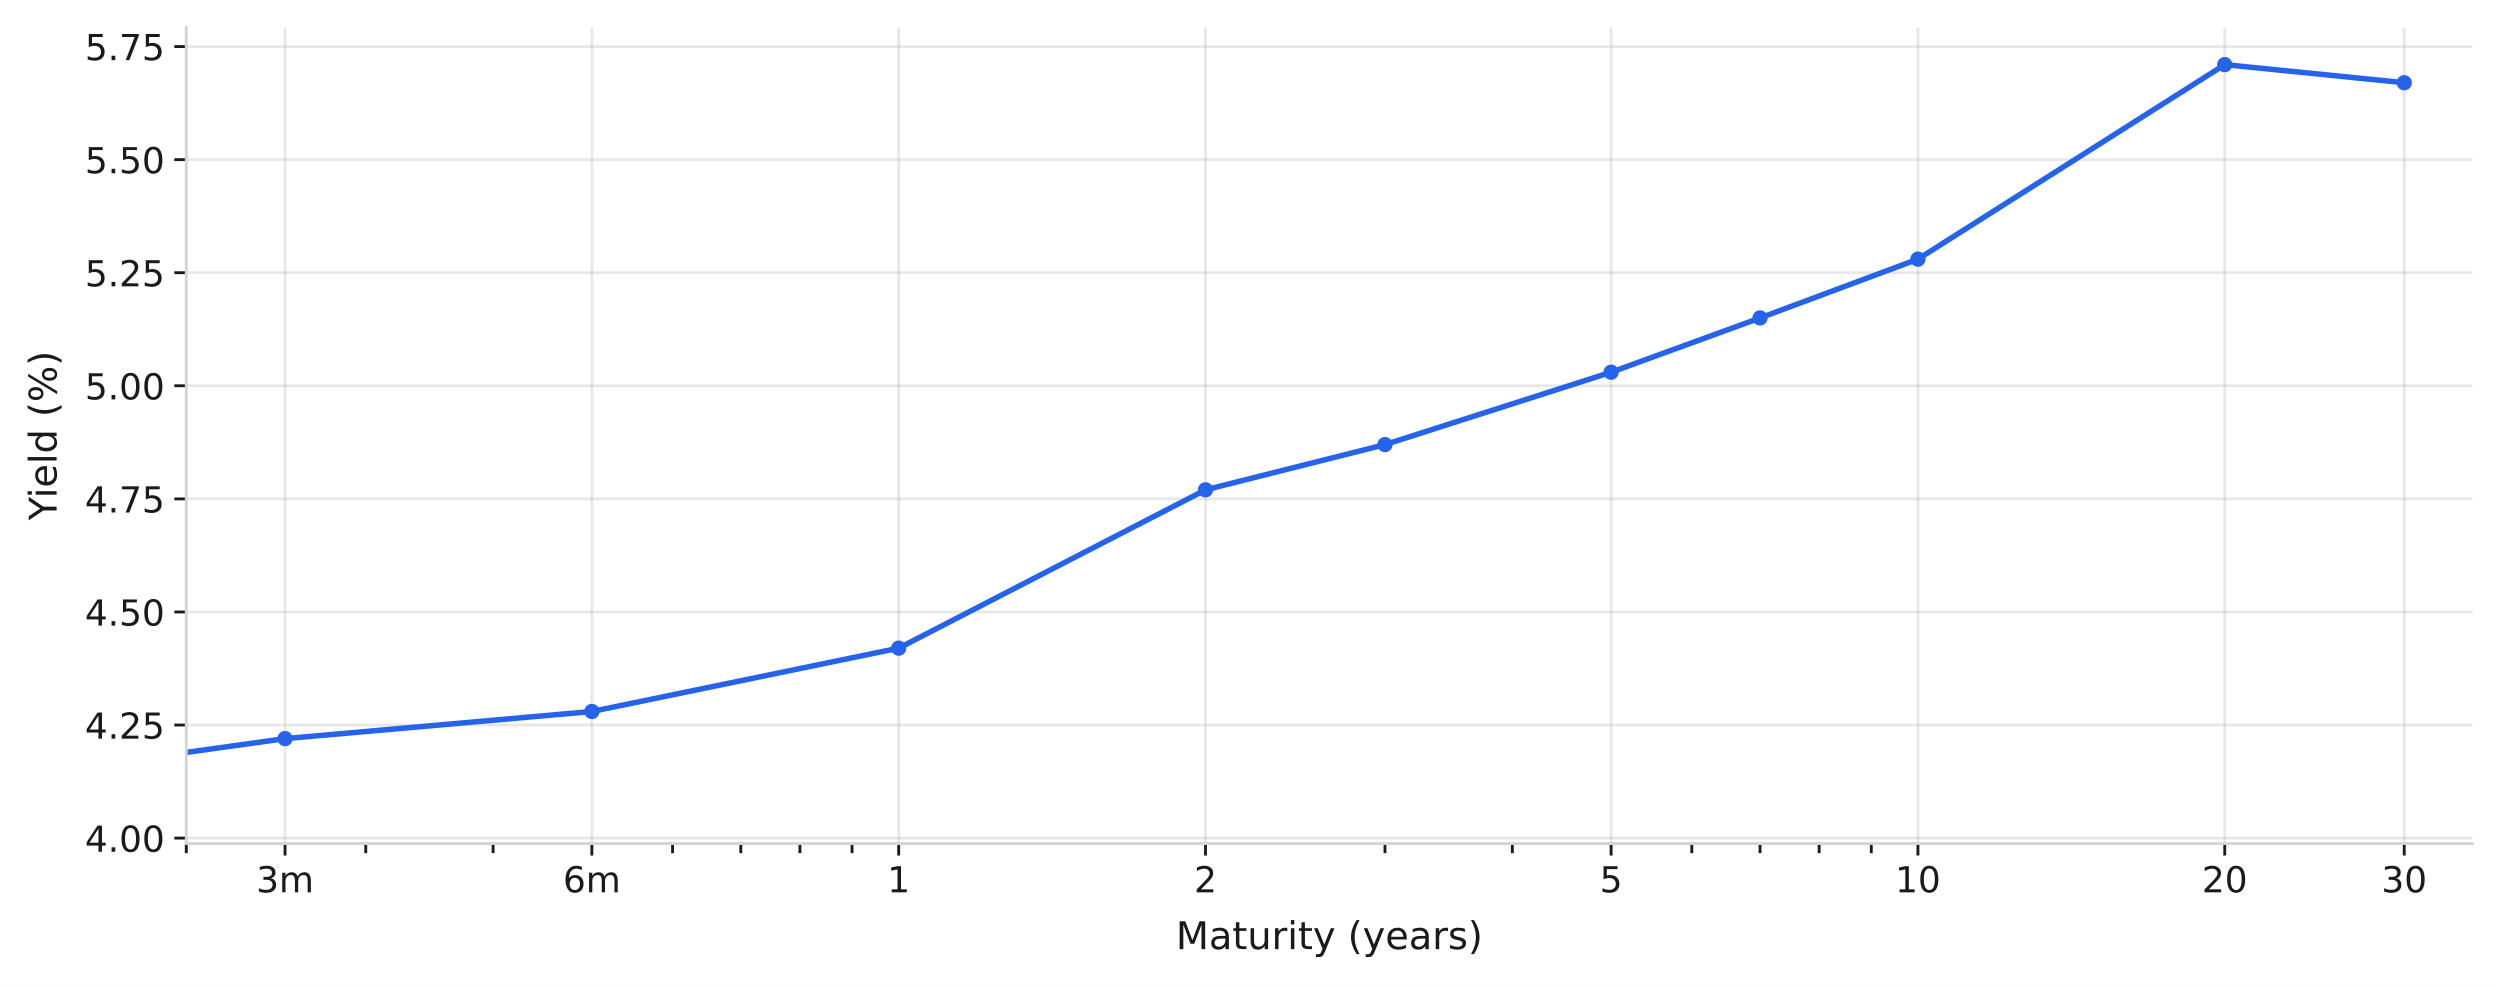
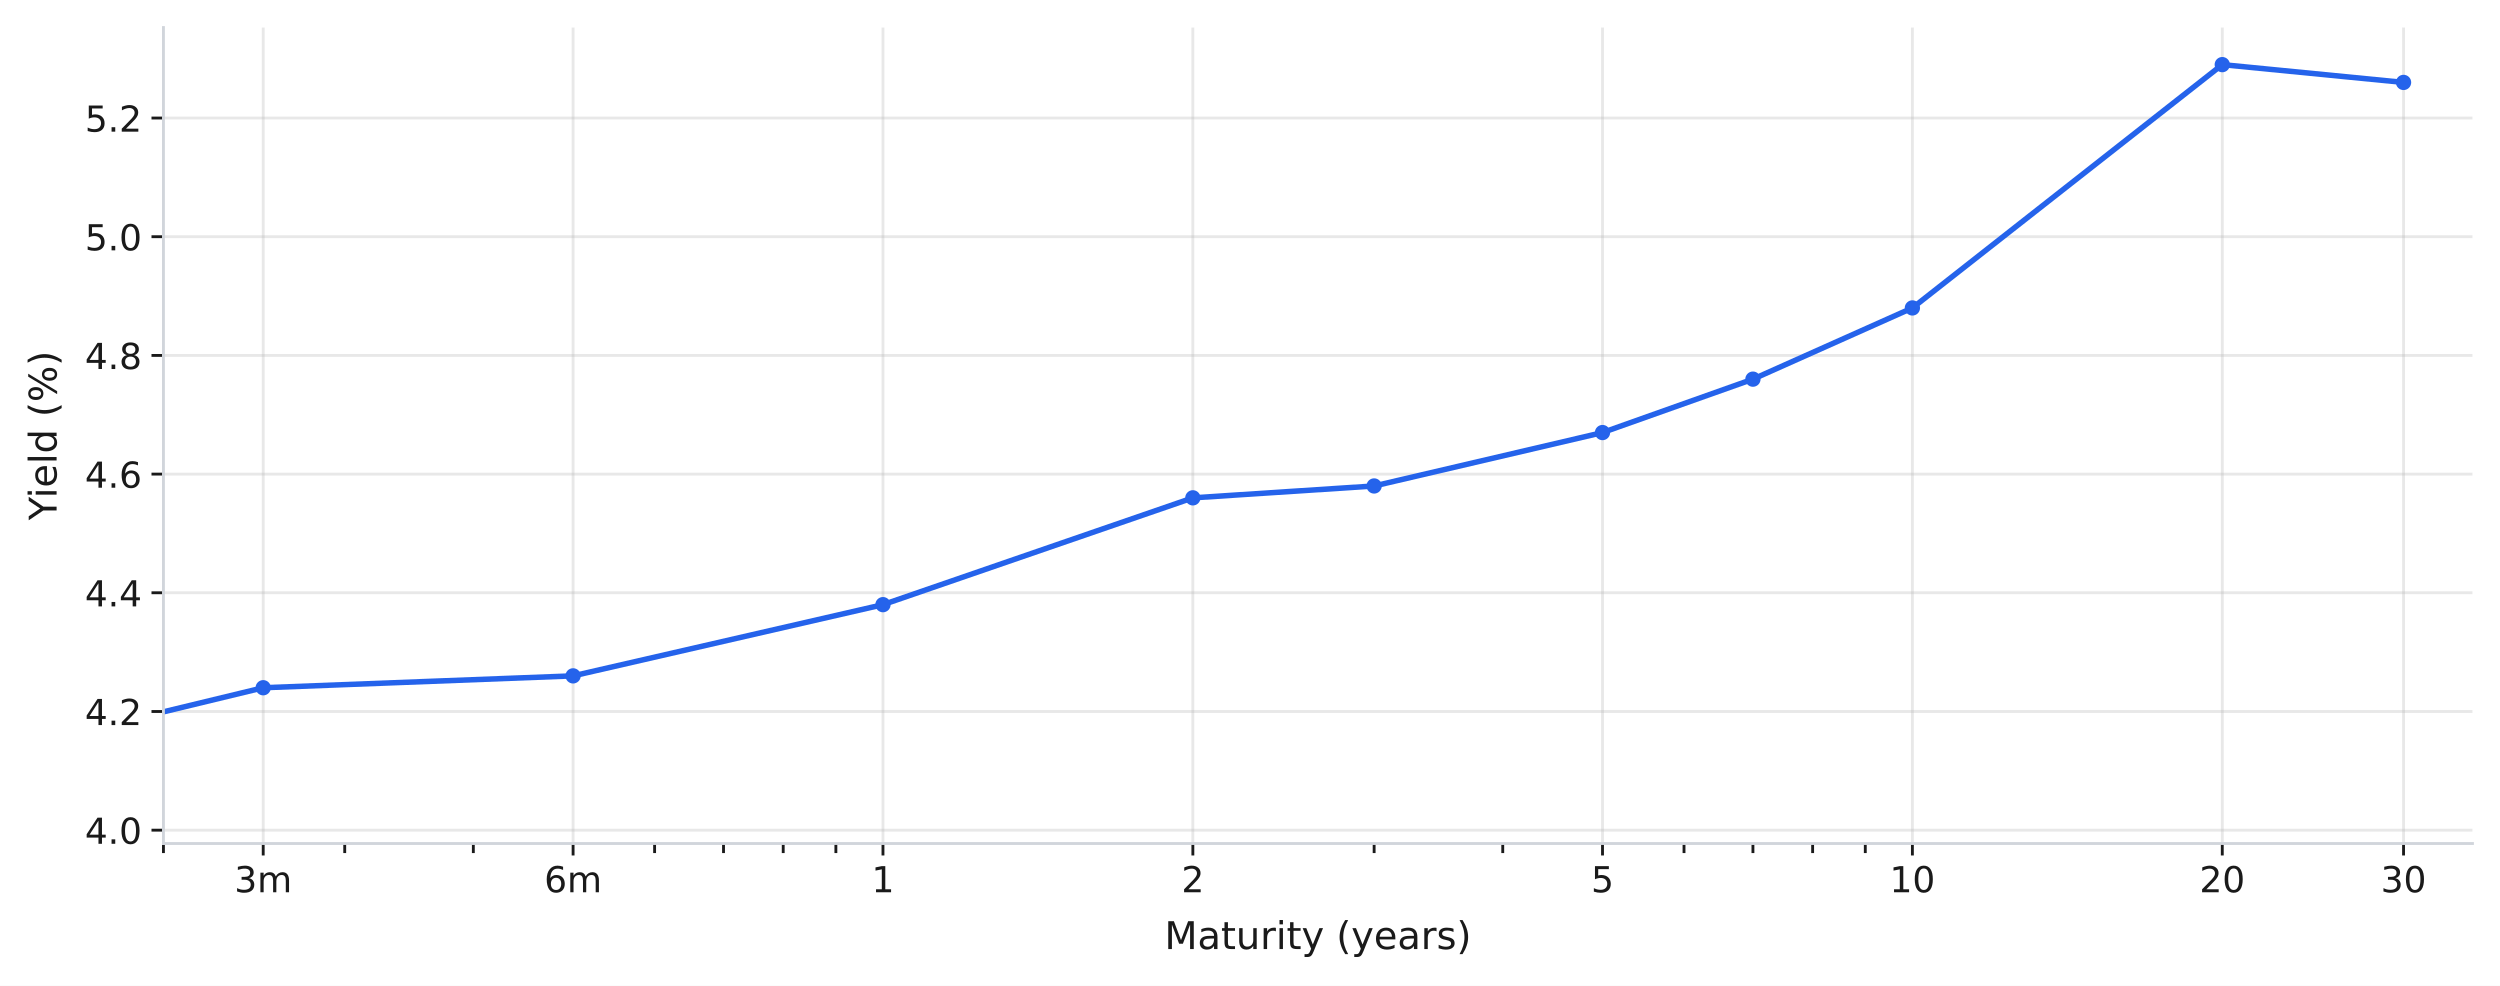
- <svg xmlns="http://www.w3.org/2000/svg" xmlns:xlink="http://www.w3.org/1999/xlink" width="522.898pt" height="206.199pt" viewBox="0 0 522.898 206.199" version="1.1">
+ <svg xmlns="http://www.w3.org/2000/svg" xmlns:xlink="http://www.w3.org/1999/xlink" width="522.926pt" height="206.199pt" viewBox="0 0 522.926 206.199" version="1.1">
  <defs>
    <style type="text/css">*{stroke-linejoin: round; stroke-linecap: butt}</style>
  </defs>
  <g id="figure_1">
    <g id="patch_1">
-       <path d="M 0 206.199  L 522.898 206.199  L 522.898 0  L 0 0  z " style="fill: #ffffff" />
+       <path d="M 0 206.199  L 522.926 206.199  L 522.926 0  L 0 0  z " style="fill: #ffffff" />
    </g>
    <g id="axes_1">
      <g id="patch_2">
-         <path d="M 38.96 176.438  L 517.138 176.438  L 517.138 5.76  L 38.96 5.76  z " style="fill: #ffffff" />
+         <path d="M 34.188 176.438  L 517.166 176.438  L 517.166 5.76  L 34.188 5.76  z " style="fill: #ffffff" />
      </g>
      <g id="matplotlib.axis_1">
        <g id="xtick_1">
          <g id="line2d_1">
-             <path d="M 59.619 176.438  L 59.619 5.76  " clip-path="url(#p0f56e4b362)" style="fill: none; stroke: #b0b0b0; stroke-opacity: 0.3; stroke-width: 0.6; stroke-linecap: square" />
+             <path d="M 55.055 176.438  L 55.055 5.76  " clip-path="url(#p47a4864741)" style="fill: none; stroke: #b0b0b0; stroke-opacity: 0.3; stroke-width: 0.6; stroke-linecap: square" />
          </g>
          <g id="line2d_2">
            <defs>
-               <path id="m0424438dbf" d="M 0 0  L 0 2.5  " style="stroke: #1a1a1a; stroke-width: 0.6" />
+               <path id="mf05ed5dea7" d="M 0 0  L 0 2.5  " style="stroke: #1a1a1a; stroke-width: 0.6" />
            </defs>
            <g>
-               <use xlink:href="#m0424438dbf" x="59.619" y="176.438" style="fill: #1a1a1a; stroke: #1a1a1a; stroke-width: 0.6" />
+               <use xlink:href="#mf05ed5dea7" x="55.055" y="176.438" style="fill: #1a1a1a; stroke: #1a1a1a; stroke-width: 0.6" />
            </g>
          </g>
          <g id="text_1">
-             <g style="fill: #1a1a1a" transform="translate(53.58076 186.6364) scale(0.075 -0.075)">
+             <g style="fill: #1a1a1a" transform="translate(49.01627 186.6364) scale(0.075 -0.075)">
              <defs>
                <path id="DejaVuSans-16" d="M 2597 2516  Q 3050 2419 3304 2112  Q 3559 1806 3559 1356  Q 3559 666 3084 287  Q 2609 -91 1734 -91  Q 1441 -91 1130 -33  Q 819 25 488 141  L 488 750  Q 750 597 1062 519  Q 1375 441 1716 441  Q 2309 441 2620 675  Q 2931 909 2931 1356  Q 2931 1769 2642 2001  Q 2353 2234 1838 2234  L 1294 2234  L 1294 2753  L 1863 2753  Q 2328 2753 2575 2939  Q 2822 3125 2822 3475  Q 2822 3834 2567 4026  Q 2313 4219 1838 4219  Q 1578 4219 1281 4162  Q 984 4106 628 3988  L 628 4550  Q 988 4650 1302 4700  Q 1616 4750 1894 4750  Q 2613 4750 3031 4423  Q 3450 4097 3450 3541  Q 3450 3153 3228 2886  Q 3006 2619 2597 2516  z " transform="scale(0.015625)" />
                <path id="DejaVuSans-50" d="M 3328 2828  Q 3544 3216 3844 3400  Q 4144 3584 4550 3584  Q 5097 3584 5394 3201  Q 5691 2819 5691 2113  L 5691 0  L 5113 0  L 5113 2094  Q 5113 2597 4934 2840  Q 4756 3084 4391 3084  Q 3944 3084 3684 2787  Q 3425 2491 3425 1978  L 3425 0  L 2847 0  L 2847 2094  Q 2847 2600 2669 2842  Q 2491 3084 2119 3084  Q 1678 3084 1418 2786  Q 1159 2488 1159 1978  L 1159 0  L 581 0  L 581 3500  L 1159 3500  L 1159 2956  Q 1356 3278 1631 3431  Q 1906 3584 2284 3584  Q 2666 3584 2933 3390  Q 3200 3197 3328 2828  z " transform="scale(0.015625)" />
              </defs>
              <use xlink:href="#DejaVuSans-16" />
              <use xlink:href="#DejaVuSans-50" transform="translate(63.625 0)" />
            </g>
          </g>
        </g>
        <g id="xtick_2">
          <g id="line2d_3">
-             <path d="M 123.794 176.438  L 123.794 5.76  " clip-path="url(#p0f56e4b362)" style="fill: none; stroke: #b0b0b0; stroke-opacity: 0.3; stroke-width: 0.6; stroke-linecap: square" />
+             <path d="M 119.874 176.438  L 119.874 5.76  " clip-path="url(#p47a4864741)" style="fill: none; stroke: #b0b0b0; stroke-opacity: 0.3; stroke-width: 0.6; stroke-linecap: square" />
          </g>
          <g id="line2d_4">
            <g>
-               <use xlink:href="#m0424438dbf" x="123.794" y="176.438" style="fill: #1a1a1a; stroke: #1a1a1a; stroke-width: 0.6" />
+               <use xlink:href="#mf05ed5dea7" x="119.874" y="176.438" style="fill: #1a1a1a; stroke: #1a1a1a; stroke-width: 0.6" />
            </g>
          </g>
          <g id="text_2">
-             <g style="fill: #1a1a1a" transform="translate(117.7553 186.6364) scale(0.075 -0.075)">
+             <g style="fill: #1a1a1a" transform="translate(113.835 186.6364) scale(0.075 -0.075)">
              <defs>
                <path id="DejaVuSans-19" d="M 2113 2584  Q 1688 2584 1439 2293  Q 1191 2003 1191 1497  Q 1191 994 1439 701  Q 1688 409 2113 409  Q 2538 409 2786 701  Q 3034 994 3034 1497  Q 3034 2003 2786 2293  Q 2538 2584 2113 2584  z M 3366 4563  L 3366 3988  Q 3128 4100 2886 4159  Q 2644 4219 2406 4219  Q 1781 4219 1451 3797  Q 1122 3375 1075 2522  Q 1259 2794 1537 2939  Q 1816 3084 2150 3084  Q 2853 3084 3261 2657  Q 3669 2231 3669 1497  Q 3669 778 3244 343  Q 2819 -91 2113 -91  Q 1303 -91 875 529  Q 447 1150 447 2328  Q 447 3434 972 4092  Q 1497 4750 2381 4750  Q 2619 4750 2861 4703  Q 3103 4656 3366 4563  z " transform="scale(0.015625)" />
              </defs>
              <use xlink:href="#DejaVuSans-19" />
              <use xlink:href="#DejaVuSans-50" transform="translate(63.625 0)" />
            </g>
          </g>
        </g>
        <g id="xtick_3">
          <g id="line2d_5">
-             <path d="M 187.969 176.438  L 187.969 5.76  " clip-path="url(#p0f56e4b362)" style="fill: none; stroke: #b0b0b0; stroke-opacity: 0.3; stroke-width: 0.6; stroke-linecap: square" />
+             <path d="M 184.692 176.438  L 184.692 5.76  " clip-path="url(#p47a4864741)" style="fill: none; stroke: #b0b0b0; stroke-opacity: 0.3; stroke-width: 0.6; stroke-linecap: square" />
          </g>
          <g id="line2d_6">
            <g>
-               <use xlink:href="#m0424438dbf" x="187.969" y="176.438" style="fill: #1a1a1a; stroke: #1a1a1a; stroke-width: 0.6" />
+               <use xlink:href="#mf05ed5dea7" x="184.692" y="176.438" style="fill: #1a1a1a; stroke: #1a1a1a; stroke-width: 0.6" />
            </g>
          </g>
          <g id="text_3">
-             <g style="fill: #1a1a1a" transform="translate(185.5826 186.6364) scale(0.075 -0.075)">
+             <g style="fill: #1a1a1a" transform="translate(182.3065 186.6364) scale(0.075 -0.075)">
              <defs>
                <path id="DejaVuSans-14" d="M 794 531  L 1825 531  L 1825 4091  L 703 3866  L 703 4441  L 1819 4666  L 2450 4666  L 2450 531  L 3481 531  L 3481 0  L 794 0  L 794 531  z " transform="scale(0.015625)" />
              </defs>
              <use xlink:href="#DejaVuSans-14" />
            </g>
          </g>
        </g>
        <g id="xtick_4">
          <g id="line2d_7">
-             <path d="M 252.143 176.438  L 252.143 5.76  " clip-path="url(#p0f56e4b362)" style="fill: none; stroke: #b0b0b0; stroke-opacity: 0.3; stroke-width: 0.6; stroke-linecap: square" />
+             <path d="M 249.511 176.438  L 249.511 5.76  " clip-path="url(#p47a4864741)" style="fill: none; stroke: #b0b0b0; stroke-opacity: 0.3; stroke-width: 0.6; stroke-linecap: square" />
          </g>
          <g id="line2d_8">
            <g>
-               <use xlink:href="#m0424438dbf" x="252.143" y="176.438" style="fill: #1a1a1a; stroke: #1a1a1a; stroke-width: 0.6" />
+               <use xlink:href="#mf05ed5dea7" x="249.511" y="176.438" style="fill: #1a1a1a; stroke: #1a1a1a; stroke-width: 0.6" />
            </g>
          </g>
          <g id="text_4">
-             <g style="fill: #1a1a1a" transform="translate(249.7571 186.6364) scale(0.075 -0.075)">
+             <g style="fill: #1a1a1a" transform="translate(247.1252 186.6364) scale(0.075 -0.075)">
              <defs>
                <path id="DejaVuSans-15" d="M 1228 531  L 3431 531  L 3431 0  L 469 0  L 469 531  Q 828 903 1448 1529  Q 2069 2156 2228 2338  Q 2531 2678 2651 2914  Q 2772 3150 2772 3378  Q 2772 3750 2511 3984  Q 2250 4219 1831 4219  Q 1534 4219 1204 4116  Q 875 4013 500 3803  L 500 4441  Q 881 4594 1212 4672  Q 1544 4750 1819 4750  Q 2544 4750 2975 4387  Q 3406 4025 3406 3419  Q 3406 3131 3298 2873  Q 3191 2616 2906 2266  Q 2828 2175 2409 1742  Q 1991 1309 1228 531  z " transform="scale(0.015625)" />
              </defs>
              <use xlink:href="#DejaVuSans-15" />
            </g>
          </g>
        </g>
        <g id="xtick_5">
          <g id="line2d_9">
-             <path d="M 336.977 176.438  L 336.977 5.76  " clip-path="url(#p0f56e4b362)" style="fill: none; stroke: #b0b0b0; stroke-opacity: 0.3; stroke-width: 0.6; stroke-linecap: square" />
+             <path d="M 335.197 176.438  L 335.197 5.76  " clip-path="url(#p47a4864741)" style="fill: none; stroke: #b0b0b0; stroke-opacity: 0.3; stroke-width: 0.6; stroke-linecap: square" />
          </g>
          <g id="line2d_10">
            <g>
-               <use xlink:href="#m0424438dbf" x="336.977" y="176.438" style="fill: #1a1a1a; stroke: #1a1a1a; stroke-width: 0.6" />
+               <use xlink:href="#mf05ed5dea7" x="335.197" y="176.438" style="fill: #1a1a1a; stroke: #1a1a1a; stroke-width: 0.6" />
            </g>
          </g>
          <g id="text_5">
-             <g style="fill: #1a1a1a" transform="translate(334.5913 186.6364) scale(0.075 -0.075)">
+             <g style="fill: #1a1a1a" transform="translate(332.8109 186.6364) scale(0.075 -0.075)">
              <defs>
                <path id="DejaVuSans-18" d="M 691 4666  L 3169 4666  L 3169 4134  L 1269 4134  L 1269 2991  Q 1406 3038 1543 3061  Q 1681 3084 1819 3084  Q 2600 3084 3056 2656  Q 3513 2228 3513 1497  Q 3513 744 3044 326  Q 2575 -91 1722 -91  Q 1428 -91 1123 -41  Q 819 9 494 109  L 494 744  Q 775 591 1075 516  Q 1375 441 1709 441  Q 2250 441 2565 725  Q 2881 1009 2881 1497  Q 2881 1984 2565 2268  Q 2250 2553 1709 2553  Q 1456 2553 1204 2497  Q 953 2441 691 2322  L 691 4666  z " transform="scale(0.015625)" />
              </defs>
              <use xlink:href="#DejaVuSans-18" />
            </g>
          </g>
        </g>
        <g id="xtick_6">
          <g id="line2d_11">
-             <path d="M 401.152 176.438  L 401.152 5.76  " clip-path="url(#p0f56e4b362)" style="fill: none; stroke: #b0b0b0; stroke-opacity: 0.3; stroke-width: 0.6; stroke-linecap: square" />
+             <path d="M 400.016 176.438  L 400.016 5.76  " clip-path="url(#p47a4864741)" style="fill: none; stroke: #b0b0b0; stroke-opacity: 0.3; stroke-width: 0.6; stroke-linecap: square" />
          </g>
          <g id="line2d_12">
            <g>
-               <use xlink:href="#m0424438dbf" x="401.152" y="176.438" style="fill: #1a1a1a; stroke: #1a1a1a; stroke-width: 0.6" />
+               <use xlink:href="#mf05ed5dea7" x="400.016" y="176.438" style="fill: #1a1a1a; stroke: #1a1a1a; stroke-width: 0.6" />
            </g>
          </g>
          <g id="text_6">
-             <g style="fill: #1a1a1a" transform="translate(396.3799 186.6364) scale(0.075 -0.075)">
+             <g style="fill: #1a1a1a" transform="translate(395.2437 186.6364) scale(0.075 -0.075)">
              <defs>
                <path id="DejaVuSans-13" d="M 2034 4250  Q 1547 4250 1301 3770  Q 1056 3291 1056 2328  Q 1056 1369 1301 889  Q 1547 409 2034 409  Q 2525 409 2770 889  Q 3016 1369 3016 2328  Q 3016 3291 2770 3770  Q 2525 4250 2034 4250  z M 2034 4750  Q 2819 4750 3233 4129  Q 3647 3509 3647 2328  Q 3647 1150 3233 529  Q 2819 -91 2034 -91  Q 1250 -91 836 529  Q 422 1150 422 2328  Q 422 3509 836 4129  Q 1250 4750 2034 4750  z " transform="scale(0.015625)" />
              </defs>
              <use xlink:href="#DejaVuSans-14" />
              <use xlink:href="#DejaVuSans-13" transform="translate(63.625 0)" />
            </g>
          </g>
        </g>
        <g id="xtick_7">
          <g id="line2d_13">
-             <path d="M 465.326 176.438  L 465.326 5.76  " clip-path="url(#p0f56e4b362)" style="fill: none; stroke: #b0b0b0; stroke-opacity: 0.3; stroke-width: 0.6; stroke-linecap: square" />
+             <path d="M 464.834 176.438  L 464.834 5.76  " clip-path="url(#p47a4864741)" style="fill: none; stroke: #b0b0b0; stroke-opacity: 0.3; stroke-width: 0.6; stroke-linecap: square" />
          </g>
          <g id="line2d_14">
            <g>
-               <use xlink:href="#m0424438dbf" x="465.326" y="176.438" style="fill: #1a1a1a; stroke: #1a1a1a; stroke-width: 0.6" />
+               <use xlink:href="#mf05ed5dea7" x="464.834" y="176.438" style="fill: #1a1a1a; stroke: #1a1a1a; stroke-width: 0.6" />
            </g>
          </g>
          <g id="text_7">
-             <g style="fill: #1a1a1a" transform="translate(460.5545 186.6364) scale(0.075 -0.075)">
+             <g style="fill: #1a1a1a" transform="translate(460.0625 186.6364) scale(0.075 -0.075)">
              <use xlink:href="#DejaVuSans-15" />
              <use xlink:href="#DejaVuSans-13" transform="translate(63.625 0)" />
            </g>
          </g>
        </g>
        <g id="xtick_8">
          <g id="line2d_15">
-             <path d="M 502.866 176.438  L 502.866 5.76  " clip-path="url(#p0f56e4b362)" style="fill: none; stroke: #b0b0b0; stroke-opacity: 0.3; stroke-width: 0.6; stroke-linecap: square" />
+             <path d="M 502.751 176.438  L 502.751 5.76  " clip-path="url(#p47a4864741)" style="fill: none; stroke: #b0b0b0; stroke-opacity: 0.3; stroke-width: 0.6; stroke-linecap: square" />
          </g>
          <g id="line2d_16">
            <g>
-               <use xlink:href="#m0424438dbf" x="502.866" y="176.438" style="fill: #1a1a1a; stroke: #1a1a1a; stroke-width: 0.6" />
+               <use xlink:href="#mf05ed5dea7" x="502.751" y="176.438" style="fill: #1a1a1a; stroke: #1a1a1a; stroke-width: 0.6" />
            </g>
          </g>
          <g id="text_8">
-             <g style="fill: #1a1a1a" transform="translate(498.0942 186.6364) scale(0.075 -0.075)">
+             <g style="fill: #1a1a1a" transform="translate(497.979 186.6364) scale(0.075 -0.075)">
              <use xlink:href="#DejaVuSans-16" />
              <use xlink:href="#DejaVuSans-13" transform="translate(63.625 0)" />
            </g>
          </g>
        </g>
        <g id="xtick_9">
          <g id="line2d_17">
            <defs>
-               <path id="md336ceb880" d="M 0 0  L 0 2  " style="stroke: #1a1a1a; stroke-width: 0.6" />
+               <path id="m69e2aa3e28" d="M 0 0  L 0 2  " style="stroke: #1a1a1a; stroke-width: 0.6" />
            </defs>
            <g>
-               <use xlink:href="#md336ceb880" x="38.96" y="176.438" style="fill: #1a1a1a; stroke: #1a1a1a; stroke-width: 0.6" />
+               <use xlink:href="#m69e2aa3e28" x="34.188" y="176.438" style="fill: #1a1a1a; stroke: #1a1a1a; stroke-width: 0.6" />
            </g>
          </g>
        </g>
        <g id="xtick_10">
          <g id="line2d_18">
            <g>
-               <use xlink:href="#md336ceb880" x="76.5" y="176.438" style="fill: #1a1a1a; stroke: #1a1a1a; stroke-width: 0.6" />
+               <use xlink:href="#m69e2aa3e28" x="72.105" y="176.438" style="fill: #1a1a1a; stroke: #1a1a1a; stroke-width: 0.6" />
            </g>
          </g>
        </g>
        <g id="xtick_11">
          <g id="line2d_19">
            <g>
-               <use xlink:href="#md336ceb880" x="103.134" y="176.438" style="fill: #1a1a1a; stroke: #1a1a1a; stroke-width: 0.6" />
+               <use xlink:href="#m69e2aa3e28" x="99.007" y="176.438" style="fill: #1a1a1a; stroke: #1a1a1a; stroke-width: 0.6" />
            </g>
          </g>
        </g>
        <g id="xtick_12">
          <g id="line2d_20">
            <g>
-               <use xlink:href="#md336ceb880" x="140.674" y="176.438" style="fill: #1a1a1a; stroke: #1a1a1a; stroke-width: 0.6" />
+               <use xlink:href="#m69e2aa3e28" x="136.923" y="176.438" style="fill: #1a1a1a; stroke: #1a1a1a; stroke-width: 0.6" />
            </g>
          </g>
        </g>
        <g id="xtick_13">
          <g id="line2d_21">
            <g>
-               <use xlink:href="#md336ceb880" x="154.946" y="176.438" style="fill: #1a1a1a; stroke: #1a1a1a; stroke-width: 0.6" />
+               <use xlink:href="#m69e2aa3e28" x="151.338" y="176.438" style="fill: #1a1a1a; stroke: #1a1a1a; stroke-width: 0.6" />
            </g>
          </g>
        </g>
        <g id="xtick_14">
          <g id="line2d_22">
            <g>
-               <use xlink:href="#md336ceb880" x="167.309" y="176.438" style="fill: #1a1a1a; stroke: #1a1a1a; stroke-width: 0.6" />
+               <use xlink:href="#m69e2aa3e28" x="163.825" y="176.438" style="fill: #1a1a1a; stroke: #1a1a1a; stroke-width: 0.6" />
            </g>
          </g>
        </g>
        <g id="xtick_15">
          <g id="line2d_23">
            <g>
-               <use xlink:href="#md336ceb880" x="178.214" y="176.438" style="fill: #1a1a1a; stroke: #1a1a1a; stroke-width: 0.6" />
+               <use xlink:href="#m69e2aa3e28" x="174.84" y="176.438" style="fill: #1a1a1a; stroke: #1a1a1a; stroke-width: 0.6" />
            </g>
          </g>
        </g>
        <g id="xtick_16">
          <g id="line2d_24">
            <g>
-               <use xlink:href="#md336ceb880" x="289.683" y="176.438" style="fill: #1a1a1a; stroke: #1a1a1a; stroke-width: 0.6" />
+               <use xlink:href="#m69e2aa3e28" x="287.428" y="176.438" style="fill: #1a1a1a; stroke: #1a1a1a; stroke-width: 0.6" />
            </g>
          </g>
        </g>
        <g id="xtick_17">
          <g id="line2d_25">
            <g>
-               <use xlink:href="#md336ceb880" x="316.318" y="176.438" style="fill: #1a1a1a; stroke: #1a1a1a; stroke-width: 0.6" />
+               <use xlink:href="#m69e2aa3e28" x="314.33" y="176.438" style="fill: #1a1a1a; stroke: #1a1a1a; stroke-width: 0.6" />
            </g>
          </g>
        </g>
        <g id="xtick_18">
          <g id="line2d_26">
            <g>
-               <use xlink:href="#md336ceb880" x="353.857" y="176.438" style="fill: #1a1a1a; stroke: #1a1a1a; stroke-width: 0.6" />
+               <use xlink:href="#m69e2aa3e28" x="352.246" y="176.438" style="fill: #1a1a1a; stroke: #1a1a1a; stroke-width: 0.6" />
            </g>
          </g>
        </g>
        <g id="xtick_19">
          <g id="line2d_27">
            <g>
-               <use xlink:href="#md336ceb880" x="368.129" y="176.438" style="fill: #1a1a1a; stroke: #1a1a1a; stroke-width: 0.6" />
+               <use xlink:href="#m69e2aa3e28" x="366.662" y="176.438" style="fill: #1a1a1a; stroke: #1a1a1a; stroke-width: 0.6" />
            </g>
          </g>
        </g>
        <g id="xtick_20">
          <g id="line2d_28">
            <g>
-               <use xlink:href="#md336ceb880" x="380.492" y="176.438" style="fill: #1a1a1a; stroke: #1a1a1a; stroke-width: 0.6" />
+               <use xlink:href="#m69e2aa3e28" x="379.149" y="176.438" style="fill: #1a1a1a; stroke: #1a1a1a; stroke-width: 0.6" />
            </g>
          </g>
        </g>
        <g id="xtick_21">
          <g id="line2d_29">
            <g>
-               <use xlink:href="#md336ceb880" x="391.397" y="176.438" style="fill: #1a1a1a; stroke: #1a1a1a; stroke-width: 0.6" />
+               <use xlink:href="#m69e2aa3e28" x="390.163" y="176.438" style="fill: #1a1a1a; stroke: #1a1a1a; stroke-width: 0.6" />
            </g>
          </g>
        </g>
        <g id="text_9">
-           <g style="fill: #1a1a1a" transform="translate(245.9514 198.5169) scale(0.08 -0.08)">
+           <g style="fill: #1a1a1a" transform="translate(243.5795 198.5169) scale(0.08 -0.08)">
            <defs>
              <path id="DejaVuSans-30" d="M 628 4666  L 1569 4666  L 2759 1491  L 3956 4666  L 4897 4666  L 4897 0  L 4281 0  L 4281 4097  L 3078 897  L 2444 897  L 1241 4097  L 1241 0  L 628 0  L 628 4666  z " transform="scale(0.015625)" />
              <path id="DejaVuSans-44" d="M 2194 1759  Q 1497 1759 1228 1600  Q 959 1441 959 1056  Q 959 750 1161 570  Q 1363 391 1709 391  Q 2188 391 2477 730  Q 2766 1069 2766 1631  L 2766 1759  L 2194 1759  z M 3341 1997  L 3341 0  L 2766 0  L 2766 531  Q 2569 213 2275 61  Q 1981 -91 1556 -91  Q 1019 -91 701 211  Q 384 513 384 1019  Q 384 1609 779 1909  Q 1175 2209 1959 2209  L 2766 2209  L 2766 2266  Q 2766 2663 2505 2880  Q 2244 3097 1772 3097  Q 1472 3097 1187 3025  Q 903 2953 641 2809  L 641 3341  Q 956 3463 1253 3523  Q 1550 3584 1831 3584  Q 2591 3584 2966 3190  Q 3341 2797 3341 1997  z " transform="scale(0.015625)" />
              <path id="DejaVuSans-57" d="M 1172 4494  L 1172 3500  L 2356 3500  L 2356 3053  L 1172 3053  L 1172 1153  Q 1172 725 1289 603  Q 1406 481 1766 481  L 2356 481  L 2356 0  L 1766 0  Q 1100 0 847 248  Q 594 497 594 1153  L 594 3053  L 172 3053  L 172 3500  L 594 3500  L 594 4494  L 1172 4494  z " transform="scale(0.015625)" />
              <path id="DejaVuSans-58" d="M 544 1381  L 544 3500  L 1119 3500  L 1119 1403  Q 1119 906 1312 657  Q 1506 409 1894 409  Q 2359 409 2629 706  Q 2900 1003 2900 1516  L 2900 3500  L 3475 3500  L 3475 0  L 2900 0  L 2900 538  Q 2691 219 2414 64  Q 2138 -91 1772 -91  Q 1169 -91 856 284  Q 544 659 544 1381  z M 1991 3584  L 1991 3584  z " transform="scale(0.015625)" />
              <path id="DejaVuSans-55" d="M 2631 2963  Q 2534 3019 2420 3045  Q 2306 3072 2169 3072  Q 1681 3072 1420 2755  Q 1159 2438 1159 1844  L 1159 0  L 581 0  L 581 3500  L 1159 3500  L 1159 2956  Q 1341 3275 1631 3429  Q 1922 3584 2338 3584  Q 2397 3584 2469 3576  Q 2541 3569 2628 3553  L 2631 2963  z " transform="scale(0.015625)" />
              <path id="DejaVuSans-4c" d="M 603 3500  L 1178 3500  L 1178 0  L 603 0  L 603 3500  z M 603 4863  L 1178 4863  L 1178 4134  L 603 4134  L 603 4863  z " transform="scale(0.015625)" />
              <path id="DejaVuSans-5c" d="M 2059 -325  Q 1816 -950 1584 -1140  Q 1353 -1331 966 -1331  L 506 -1331  L 506 -850  L 844 -850  Q 1081 -850 1212 -737  Q 1344 -625 1503 -206  L 1606 56  L 191 3500  L 800 3500  L 1894 763  L 2988 3500  L 3597 3500  L 2059 -325  z " transform="scale(0.015625)" />
              <path id="DejaVuSans-3" transform="scale(0.015625)" />
              <path id="DejaVuSans-b" d="M 1984 4856  Q 1566 4138 1362 3434  Q 1159 2731 1159 2009  Q 1159 1288 1364 580  Q 1569 -128 1984 -844  L 1484 -844  Q 1016 -109 783 600  Q 550 1309 550 2009  Q 550 2706 781 3412  Q 1013 4119 1484 4856  L 1984 4856  z " transform="scale(0.015625)" />
              <path id="DejaVuSans-48" d="M 3597 1894  L 3597 1613  L 953 1613  Q 991 1019 1311 708  Q 1631 397 2203 397  Q 2534 397 2845 478  Q 3156 559 3463 722  L 3463 178  Q 3153 47 2828 -22  Q 2503 -91 2169 -91  Q 1331 -91 842 396  Q 353 884 353 1716  Q 353 2575 817 3079  Q 1281 3584 2069 3584  Q 2775 3584 3186 3129  Q 3597 2675 3597 1894  z M 3022 2063  Q 3016 2534 2758 2815  Q 2500 3097 2075 3097  Q 1594 3097 1305 2825  Q 1016 2553 972 2059  L 3022 2063  z " transform="scale(0.015625)" />
              <path id="DejaVuSans-56" d="M 2834 3397  L 2834 2853  Q 2591 2978 2328 3040  Q 2066 3103 1784 3103  Q 1356 3103 1142 2972  Q 928 2841 928 2578  Q 928 2378 1081 2264  Q 1234 2150 1697 2047  L 1894 2003  Q 2506 1872 2764 1633  Q 3022 1394 3022 966  Q 3022 478 2636 193  Q 2250 -91 1575 -91  Q 1294 -91 989 -36  Q 684 19 347 128  L 347 722  Q 666 556 975 473  Q 1284 391 1588 391  Q 1994 391 2212 530  Q 2431 669 2431 922  Q 2431 1156 2273 1281  Q 2116 1406 1581 1522  L 1381 1569  Q 847 1681 609 1914  Q 372 2147 372 2553  Q 372 3047 722 3315  Q 1072 3584 1716 3584  Q 2034 3584 2315 3537  Q 2597 3491 2834 3397  z " transform="scale(0.015625)" />
              <path id="DejaVuSans-c" d="M 513 4856  L 1013 4856  Q 1481 4119 1714 3412  Q 1947 2706 1947 2009  Q 1947 1309 1714 600  Q 1481 -109 1013 -844  L 513 -844  Q 928 -128 1133 580  Q 1338 1288 1338 2009  Q 1338 2731 1133 3434  Q 928 4138 513 4856  z " transform="scale(0.015625)" />
            </defs>
            <use xlink:href="#DejaVuSans-30" />
            <use xlink:href="#DejaVuSans-44" transform="translate(86.28125 0)" />
            <use xlink:href="#DejaVuSans-57" transform="translate(147.5625 0)" />
            <use xlink:href="#DejaVuSans-58" transform="translate(186.7656 0)" />
            <use xlink:href="#DejaVuSans-55" transform="translate(250.1406 0)" />
            <use xlink:href="#DejaVuSans-4c" transform="translate(291.25 0)" />
            <use xlink:href="#DejaVuSans-57" transform="translate(319.0312 0)" />
            <use xlink:href="#DejaVuSans-5c" transform="translate(358.2344 0)" />
            <use xlink:href="#DejaVuSans-3" transform="translate(417.4219 0)" />
            <use xlink:href="#DejaVuSans-b" transform="translate(449.2031 0)" />
            <use xlink:href="#DejaVuSans-5c" transform="translate(488.2188 0)" />
            <use xlink:href="#DejaVuSans-48" transform="translate(547.4062 0)" />
            <use xlink:href="#DejaVuSans-44" transform="translate(608.9375 0)" />
            <use xlink:href="#DejaVuSans-55" transform="translate(670.2188 0)" />
            <use xlink:href="#DejaVuSans-56" transform="translate(711.3281 0)" />
            <use xlink:href="#DejaVuSans-c" transform="translate(763.4219 0)" />
          </g>
        </g>
      </g>
      <g id="matplotlib.axis_2">
        <g id="ytick_1">
          <g id="line2d_30">
-             <path d="M 38.96 175.303  L 517.138 175.303  " clip-path="url(#p0f56e4b362)" style="fill: none; stroke: #b0b0b0; stroke-opacity: 0.3; stroke-width: 0.6; stroke-linecap: square" />
+             <path d="M 34.188 173.645  L 517.166 173.645  " clip-path="url(#p47a4864741)" style="fill: none; stroke: #b0b0b0; stroke-opacity: 0.3; stroke-width: 0.6; stroke-linecap: square" />
          </g>
          <g id="line2d_31">
            <defs>
-               <path id="m584cd01183" d="M 0 0  L -2.5 0  " style="stroke: #1a1a1a; stroke-width: 0.6" />
+               <path id="m0f0a6437f3" d="M 0 0  L -2.5 0  " style="stroke: #1a1a1a; stroke-width: 0.6" />
            </defs>
            <g>
-               <use xlink:href="#m584cd01183" x="38.96" y="175.303" style="fill: #1a1a1a; stroke: #1a1a1a; stroke-width: 0.6" />
+               <use xlink:href="#m0f0a6437f3" x="34.188" y="173.645" style="fill: #1a1a1a; stroke: #1a1a1a; stroke-width: 0.6" />
            </g>
          </g>
          <g id="text_10">
-             <g style="fill: #1a1a1a" transform="translate(17.76063 178.1519) scale(0.075 -0.075)">
+             <g style="fill: #1a1a1a" transform="translate(17.76063 176.4943) scale(0.075 -0.075)">
              <defs>
                <path id="DejaVuSans-17" d="M 2419 4116  L 825 1625  L 2419 1625  L 2419 4116  z M 2253 4666  L 3047 4666  L 3047 1625  L 3713 1625  L 3713 1100  L 3047 1100  L 3047 0  L 2419 0  L 2419 1100  L 313 1100  L 313 1709  L 2253 4666  z " transform="scale(0.015625)" />
                <path id="DejaVuSans-11" d="M 684 794  L 1344 794  L 1344 0  L 684 0  L 684 794  z " transform="scale(0.015625)" />
              </defs>
              <use xlink:href="#DejaVuSans-17" />
              <use xlink:href="#DejaVuSans-11" transform="translate(63.625 0)" />
              <use xlink:href="#DejaVuSans-13" transform="translate(95.40625 0)" />
-               <use xlink:href="#DejaVuSans-13" transform="translate(159.0312 0)" />
            </g>
          </g>
        </g>
        <g id="ytick_2">
          <g id="line2d_32">
-             <path d="M 38.96 151.65  L 517.138 151.65  " clip-path="url(#p0f56e4b362)" style="fill: none; stroke: #b0b0b0; stroke-opacity: 0.3; stroke-width: 0.6; stroke-linecap: square" />
+             <path d="M 34.188 148.819  L 517.166 148.819  " clip-path="url(#p47a4864741)" style="fill: none; stroke: #b0b0b0; stroke-opacity: 0.3; stroke-width: 0.6; stroke-linecap: square" />
          </g>
          <g id="line2d_33">
            <g>
-               <use xlink:href="#m584cd01183" x="38.96" y="151.65" style="fill: #1a1a1a; stroke: #1a1a1a; stroke-width: 0.6" />
+               <use xlink:href="#m0f0a6437f3" x="34.188" y="148.819" style="fill: #1a1a1a; stroke: #1a1a1a; stroke-width: 0.6" />
            </g>
          </g>
          <g id="text_11">
-             <g style="fill: #1a1a1a" transform="translate(17.76063 154.4992) scale(0.075 -0.075)">
+             <g style="fill: #1a1a1a" transform="translate(17.76063 151.6684) scale(0.075 -0.075)">
              <use xlink:href="#DejaVuSans-17" />
              <use xlink:href="#DejaVuSans-11" transform="translate(63.625 0)" />
              <use xlink:href="#DejaVuSans-15" transform="translate(95.40625 0)" />
-               <use xlink:href="#DejaVuSans-18" transform="translate(159.0312 0)" />
            </g>
          </g>
        </g>
        <g id="ytick_3">
          <g id="line2d_34">
-             <path d="M 38.96 127.997  L 517.138 127.997  " clip-path="url(#p0f56e4b362)" style="fill: none; stroke: #b0b0b0; stroke-opacity: 0.3; stroke-width: 0.6; stroke-linecap: square" />
+             <path d="M 34.188 123.993  L 517.166 123.993  " clip-path="url(#p47a4864741)" style="fill: none; stroke: #b0b0b0; stroke-opacity: 0.3; stroke-width: 0.6; stroke-linecap: square" />
          </g>
          <g id="line2d_35">
            <g>
-               <use xlink:href="#m584cd01183" x="38.96" y="127.997" style="fill: #1a1a1a; stroke: #1a1a1a; stroke-width: 0.6" />
+               <use xlink:href="#m0f0a6437f3" x="34.188" y="123.993" style="fill: #1a1a1a; stroke: #1a1a1a; stroke-width: 0.6" />
            </g>
          </g>
          <g id="text_12">
-             <g style="fill: #1a1a1a" transform="translate(17.76063 130.8464) scale(0.075 -0.075)">
+             <g style="fill: #1a1a1a" transform="translate(17.76063 126.8425) scale(0.075 -0.075)">
              <use xlink:href="#DejaVuSans-17" />
              <use xlink:href="#DejaVuSans-11" transform="translate(63.625 0)" />
-               <use xlink:href="#DejaVuSans-18" transform="translate(95.40625 0)" />
-               <use xlink:href="#DejaVuSans-13" transform="translate(159.0312 0)" />
+               <use xlink:href="#DejaVuSans-17" transform="translate(95.40625 0)" />
            </g>
          </g>
        </g>
        <g id="ytick_4">
          <g id="line2d_36">
-             <path d="M 38.96 104.345  L 517.138 104.345  " clip-path="url(#p0f56e4b362)" style="fill: none; stroke: #b0b0b0; stroke-opacity: 0.3; stroke-width: 0.6; stroke-linecap: square" />
+             <path d="M 34.188 99.167  L 517.166 99.167  " clip-path="url(#p47a4864741)" style="fill: none; stroke: #b0b0b0; stroke-opacity: 0.3; stroke-width: 0.6; stroke-linecap: square" />
          </g>
          <g id="line2d_37">
            <g>
-               <use xlink:href="#m584cd01183" x="38.96" y="104.345" style="fill: #1a1a1a; stroke: #1a1a1a; stroke-width: 0.6" />
+               <use xlink:href="#m0f0a6437f3" x="34.188" y="99.167" style="fill: #1a1a1a; stroke: #1a1a1a; stroke-width: 0.6" />
            </g>
          </g>
          <g id="text_13">
-             <g style="fill: #1a1a1a" transform="translate(17.76063 107.1937) scale(0.075 -0.075)">
-               <defs>
-                 <path id="DejaVuSans-1a" d="M 525 4666  L 3525 4666  L 3525 4397  L 1831 0  L 1172 0  L 2766 4134  L 525 4134  L 525 4666  z " transform="scale(0.015625)" />
-               </defs>
+             <g style="fill: #1a1a1a" transform="translate(17.76063 102.0166) scale(0.075 -0.075)">
              <use xlink:href="#DejaVuSans-17" />
              <use xlink:href="#DejaVuSans-11" transform="translate(63.625 0)" />
-               <use xlink:href="#DejaVuSans-1a" transform="translate(95.40625 0)" />
-               <use xlink:href="#DejaVuSans-18" transform="translate(159.0312 0)" />
+               <use xlink:href="#DejaVuSans-19" transform="translate(95.40625 0)" />
            </g>
          </g>
        </g>
        <g id="ytick_5">
          <g id="line2d_38">
-             <path d="M 38.96 80.692  L 517.138 80.692  " clip-path="url(#p0f56e4b362)" style="fill: none; stroke: #b0b0b0; stroke-opacity: 0.3; stroke-width: 0.6; stroke-linecap: square" />
+             <path d="M 34.188 74.342  L 517.166 74.342  " clip-path="url(#p47a4864741)" style="fill: none; stroke: #b0b0b0; stroke-opacity: 0.3; stroke-width: 0.6; stroke-linecap: square" />
          </g>
          <g id="line2d_39">
            <g>
-               <use xlink:href="#m584cd01183" x="38.96" y="80.692" style="fill: #1a1a1a; stroke: #1a1a1a; stroke-width: 0.6" />
+               <use xlink:href="#m0f0a6437f3" x="34.188" y="74.342" style="fill: #1a1a1a; stroke: #1a1a1a; stroke-width: 0.6" />
            </g>
          </g>
          <g id="text_14">
-             <g style="fill: #1a1a1a" transform="translate(17.76063 83.54098) scale(0.075 -0.075)">
-               <use xlink:href="#DejaVuSans-18" />
-               <use xlink:href="#DejaVuSans-11" transform="translate(63.625 0)" />
-               <use xlink:href="#DejaVuSans-13" transform="translate(95.40625 0)" />
-               <use xlink:href="#DejaVuSans-13" transform="translate(159.0312 0)" />
+             <g style="fill: #1a1a1a" transform="translate(17.76063 77.1907) scale(0.075 -0.075)">
+               <defs>
+                 <path id="DejaVuSans-1b" d="M 2034 2216  Q 1584 2216 1326 1975  Q 1069 1734 1069 1313  Q 1069 891 1326 650  Q 1584 409 2034 409  Q 2484 409 2743 651  Q 3003 894 3003 1313  Q 3003 1734 2745 1975  Q 2488 2216 2034 2216  z M 1403 2484  Q 997 2584 770 2862  Q 544 3141 544 3541  Q 544 4100 942 4425  Q 1341 4750 2034 4750  Q 2731 4750 3128 4425  Q 3525 4100 3525 3541  Q 3525 3141 3298 2862  Q 3072 2584 2669 2484  Q 3125 2378 3379 2068  Q 3634 1759 3634 1313  Q 3634 634 3220 271  Q 2806 -91 2034 -91  Q 1263 -91 848 271  Q 434 634 434 1313  Q 434 1759 690 2068  Q 947 2378 1403 2484  z M 1172 3481  Q 1172 3119 1398 2916  Q 1625 2713 2034 2713  Q 2441 2713 2670 2916  Q 2900 3119 2900 3481  Q 2900 3844 2670 4047  Q 2441 4250 2034 4250  Q 1625 4250 1398 4047  Q 1172 3844 1172 3481  z " transform="scale(0.015625)" />
+               </defs>
+               <use xlink:href="#DejaVuSans-17" />
+               <use xlink:href="#DejaVuSans-11" transform="translate(63.625 0)" />
+               <use xlink:href="#DejaVuSans-1b" transform="translate(95.40625 0)" />
            </g>
          </g>
        </g>
        <g id="ytick_6">
          <g id="line2d_40">
-             <path d="M 38.96 57.039  L 517.138 57.039  " clip-path="url(#p0f56e4b362)" style="fill: none; stroke: #b0b0b0; stroke-opacity: 0.3; stroke-width: 0.6; stroke-linecap: square" />
+             <path d="M 34.188 49.516  L 517.166 49.516  " clip-path="url(#p47a4864741)" style="fill: none; stroke: #b0b0b0; stroke-opacity: 0.3; stroke-width: 0.6; stroke-linecap: square" />
          </g>
          <g id="line2d_41">
            <g>
-               <use xlink:href="#m584cd01183" x="38.96" y="57.039" style="fill: #1a1a1a; stroke: #1a1a1a; stroke-width: 0.6" />
+               <use xlink:href="#m0f0a6437f3" x="34.188" y="49.516" style="fill: #1a1a1a; stroke: #1a1a1a; stroke-width: 0.6" />
            </g>
          </g>
          <g id="text_15">
-             <g style="fill: #1a1a1a" transform="translate(17.76063 59.88825) scale(0.075 -0.075)">
+             <g style="fill: #1a1a1a" transform="translate(17.76063 52.36479) scale(0.075 -0.075)">
              <use xlink:href="#DejaVuSans-18" />
              <use xlink:href="#DejaVuSans-11" transform="translate(63.625 0)" />
-               <use xlink:href="#DejaVuSans-15" transform="translate(95.40625 0)" />
-               <use xlink:href="#DejaVuSans-18" transform="translate(159.0312 0)" />
+               <use xlink:href="#DejaVuSans-13" transform="translate(95.40625 0)" />
            </g>
          </g>
        </g>
        <g id="ytick_7">
          <g id="line2d_42">
-             <path d="M 38.96 33.386  L 517.138 33.386  " clip-path="url(#p0f56e4b362)" style="fill: none; stroke: #b0b0b0; stroke-opacity: 0.3; stroke-width: 0.6; stroke-linecap: square" />
+             <path d="M 34.188 24.69  L 517.166 24.69  " clip-path="url(#p47a4864741)" style="fill: none; stroke: #b0b0b0; stroke-opacity: 0.3; stroke-width: 0.6; stroke-linecap: square" />
          </g>
          <g id="line2d_43">
            <g>
-               <use xlink:href="#m584cd01183" x="38.96" y="33.386" style="fill: #1a1a1a; stroke: #1a1a1a; stroke-width: 0.6" />
+               <use xlink:href="#m0f0a6437f3" x="34.188" y="24.69" style="fill: #1a1a1a; stroke: #1a1a1a; stroke-width: 0.6" />
            </g>
          </g>
          <g id="text_16">
-             <g style="fill: #1a1a1a" transform="translate(17.76063 36.23551) scale(0.075 -0.075)">
+             <g style="fill: #1a1a1a" transform="translate(17.76063 27.53888) scale(0.075 -0.075)">
              <use xlink:href="#DejaVuSans-18" />
              <use xlink:href="#DejaVuSans-11" transform="translate(63.625 0)" />
-               <use xlink:href="#DejaVuSans-18" transform="translate(95.40625 0)" />
-               <use xlink:href="#DejaVuSans-13" transform="translate(159.0312 0)" />
-             </g>
-           </g>
-         </g>
-         <g id="ytick_8">
-           <g id="line2d_44">
-             <path d="M 38.96 9.734  L 517.138 9.734  " clip-path="url(#p0f56e4b362)" style="fill: none; stroke: #b0b0b0; stroke-opacity: 0.3; stroke-width: 0.6; stroke-linecap: square" />
-           </g>
-           <g id="line2d_45">
-             <g>
-               <use xlink:href="#m584cd01183" x="38.96" y="9.734" style="fill: #1a1a1a; stroke: #1a1a1a; stroke-width: 0.6" />
-             </g>
-           </g>
-           <g id="text_17">
-             <g style="fill: #1a1a1a" transform="translate(17.76063 12.58278) scale(0.075 -0.075)">
-               <use xlink:href="#DejaVuSans-18" />
-               <use xlink:href="#DejaVuSans-11" transform="translate(63.625 0)" />
-               <use xlink:href="#DejaVuSans-1a" transform="translate(95.40625 0)" />
-               <use xlink:href="#DejaVuSans-18" transform="translate(159.0312 0)" />
-             </g>
-           </g>
-         </g>
-         <g id="text_18">
+               <use xlink:href="#DejaVuSans-15" transform="translate(95.40625 0)" />
+             </g>
+           </g>
+         </g>
+         <g id="text_17">
          <g style="fill: #1a1a1a" transform="translate(11.83875 108.8159) rotate(-90) scale(0.08 -0.08)">
            <defs>
              <path id="DejaVuSans-3c" d="M -13 4666  L 666 4666  L 1959 2747  L 3244 4666  L 3922 4666  L 2272 2222  L 2272 0  L 1638 0  L 1638 2222  L -13 4666  z " transform="scale(0.015625)" />
              <path id="DejaVuSans-4f" d="M 603 4863  L 1178 4863  L 1178 0  L 603 0  L 603 4863  z " transform="scale(0.015625)" />
              <path id="DejaVuSans-47" d="M 2906 2969  L 2906 4863  L 3481 4863  L 3481 0  L 2906 0  L 2906 525  Q 2725 213 2448 61  Q 2172 -91 1784 -91  Q 1150 -91 751 415  Q 353 922 353 1747  Q 353 2572 751 3078  Q 1150 3584 1784 3584  Q 2172 3584 2448 3432  Q 2725 3281 2906 2969  z M 947 1747  Q 947 1113 1208 752  Q 1469 391 1925 391  Q 2381 391 2643 752  Q 2906 1113 2906 1747  Q 2906 2381 2643 2742  Q 2381 3103 1925 3103  Q 1469 3103 1208 2742  Q 947 2381 947 1747  z " transform="scale(0.015625)" />
              <path id="DejaVuSans-8" d="M 4653 2053  Q 4381 2053 4226 1822  Q 4072 1591 4072 1178  Q 4072 772 4226 539  Q 4381 306 4653 306  Q 4919 306 5073 539  Q 5228 772 5228 1178  Q 5228 1588 5073 1820  Q 4919 2053 4653 2053  z M 4653 2450  Q 5147 2450 5437 2106  Q 5728 1763 5728 1178  Q 5728 594 5436 251  Q 5144 -91 4653 -91  Q 4153 -91 3862 251  Q 3572 594 3572 1178  Q 3572 1766 3864 2108  Q 4156 2450 4653 2450  z M 1428 4353  Q 1159 4353 1004 4120  Q 850 3888 850 3481  Q 850 3069 1003 2837  Q 1156 2606 1428 2606  Q 1700 2606 1854 2837  Q 2009 3069 2009 3481  Q 2009 3884 1853 4118  Q 1697 4353 1428 4353  z M 4250 4750  L 4750 4750  L 1831 -91  L 1331 -91  L 4250 4750  z M 1428 4750  Q 1922 4750 2215 4408  Q 2509 4066 2509 3481  Q 2509 2891 2217 2550  Q 1925 2209 1428 2209  Q 931 2209 642 2551  Q 353 2894 353 3481  Q 353 4063 643 4406  Q 934 4750 1428 4750  z " transform="scale(0.015625)" />
            </defs>
            <use xlink:href="#DejaVuSans-3c" />
            <use xlink:href="#DejaVuSans-4c" transform="translate(57.51562 0)" />
            <use xlink:href="#DejaVuSans-48" transform="translate(85.29688 0)" />
            <use xlink:href="#DejaVuSans-4f" transform="translate(146.8281 0)" />
            <use xlink:href="#DejaVuSans-47" transform="translate(174.6094 0)" />
            <use xlink:href="#DejaVuSans-3" transform="translate(238.0938 0)" />
            <use xlink:href="#DejaVuSans-b" transform="translate(269.875 0)" />
            <use xlink:href="#DejaVuSans-8" transform="translate(308.8906 0)" />
            <use xlink:href="#DejaVuSans-c" transform="translate(403.9062 0)" />
          </g>
        </g>
      </g>
-       <g id="line2d_46">
-         <path d="M -1 162.946  L 59.619 154.488  L 123.794 148.812  L 187.969 135.566  L 252.143 102.452  L 289.683 92.991  L 336.977 77.854  L 368.129 66.5  L 401.152 54.201  L 465.326 13.518  L 502.866 17.303  " clip-path="url(#p0f56e4b362)" style="fill: none; stroke: #2563eb; stroke-width: 1.15; stroke-linecap: square" />
+       <g id="line2d_44">
+         <path d="M -1 157.4  L 55.055 143.854  L 119.874 141.372  L 184.692 126.476  L 249.511 104.133  L 287.428 101.65  L 335.197 90.478  L 366.662 79.307  L 400.016 64.411  L 464.834 13.518  L 502.751 17.242  " clip-path="url(#p47a4864741)" style="fill: none; stroke: #2563eb; stroke-width: 1.15; stroke-linecap: square" />
        <defs>
-           <path id="m23924e3ede" d="M 0 1.6  C 0.424 1.6 0.831 1.431 1.131 1.131  C 1.431 0.831 1.6 0.424 1.6 0  C 1.6 -0.424 1.431 -0.831 1.131 -1.131  C 0.831 -1.431 0.424 -1.6 0 -1.6  C -0.424 -1.6 -0.831 -1.431 -1.131 -1.131  C -1.431 -0.831 -1.6 -0.424 -1.6 0  C -1.6 0.424 -1.431 0.831 -1.131 1.131  C -0.831 1.431 -0.424 1.6 0 1.6  z " />
+           <path id="m335fd3db9c" d="M 0 1.6  C 0.424 1.6 0.831 1.431 1.131 1.131  C 1.431 0.831 1.6 0.424 1.6 0  C 1.6 -0.424 1.431 -0.831 1.131 -1.131  C 0.831 -1.431 0.424 -1.6 0 -1.6  C -0.424 -1.6 -0.831 -1.431 -1.131 -1.131  C -1.431 -0.831 -1.6 -0.424 -1.6 0  C -1.6 0.424 -1.431 0.831 -1.131 1.131  C -0.831 1.431 -0.424 1.6 0 1.6  z " />
        </defs>
-         <g clip-path="url(#p0f56e4b362)">
-           <use xlink:href="#m23924e3ede" x="-1" y="162.946" style="fill: #2563eb" />
-           <use xlink:href="#m23924e3ede" x="59.619" y="154.488" style="fill: #2563eb" />
-           <use xlink:href="#m23924e3ede" x="123.794" y="148.812" style="fill: #2563eb" />
-           <use xlink:href="#m23924e3ede" x="187.969" y="135.566" style="fill: #2563eb" />
-           <use xlink:href="#m23924e3ede" x="252.143" y="102.452" style="fill: #2563eb" />
-           <use xlink:href="#m23924e3ede" x="289.683" y="92.991" style="fill: #2563eb" />
-           <use xlink:href="#m23924e3ede" x="336.977" y="77.854" style="fill: #2563eb" />
-           <use xlink:href="#m23924e3ede" x="368.129" y="66.5" style="fill: #2563eb" />
-           <use xlink:href="#m23924e3ede" x="401.152" y="54.201" style="fill: #2563eb" />
-           <use xlink:href="#m23924e3ede" x="465.326" y="13.518" style="fill: #2563eb" />
-           <use xlink:href="#m23924e3ede" x="502.866" y="17.303" style="fill: #2563eb" />
+         <g clip-path="url(#p47a4864741)">
+           <use xlink:href="#m335fd3db9c" x="-1" y="157.4" style="fill: #2563eb" />
+           <use xlink:href="#m335fd3db9c" x="55.055" y="143.854" style="fill: #2563eb" />
+           <use xlink:href="#m335fd3db9c" x="119.874" y="141.372" style="fill: #2563eb" />
+           <use xlink:href="#m335fd3db9c" x="184.692" y="126.476" style="fill: #2563eb" />
+           <use xlink:href="#m335fd3db9c" x="249.511" y="104.133" style="fill: #2563eb" />
+           <use xlink:href="#m335fd3db9c" x="287.428" y="101.65" style="fill: #2563eb" />
+           <use xlink:href="#m335fd3db9c" x="335.197" y="90.478" style="fill: #2563eb" />
+           <use xlink:href="#m335fd3db9c" x="366.662" y="79.307" style="fill: #2563eb" />
+           <use xlink:href="#m335fd3db9c" x="400.016" y="64.411" style="fill: #2563eb" />
+           <use xlink:href="#m335fd3db9c" x="464.834" y="13.518" style="fill: #2563eb" />
+           <use xlink:href="#m335fd3db9c" x="502.751" y="17.242" style="fill: #2563eb" />
        </g>
      </g>
      <g id="patch_3">
-         <path d="M 38.96 176.438  L 38.96 5.76  " style="fill: none; stroke: #d1d5db; stroke-width: 0.6; stroke-linejoin: miter; stroke-linecap: square" />
+         <path d="M 34.188 176.438  L 34.188 5.76  " style="fill: none; stroke: #d1d5db; stroke-width: 0.6; stroke-linejoin: miter; stroke-linecap: square" />
      </g>
      <g id="patch_4">
-         <path d="M 38.96 176.438  L 517.138 176.438  " style="fill: none; stroke: #d1d5db; stroke-width: 0.6; stroke-linejoin: miter; stroke-linecap: square" />
+         <path d="M 34.188 176.438  L 517.166 176.438  " style="fill: none; stroke: #d1d5db; stroke-width: 0.6; stroke-linejoin: miter; stroke-linecap: square" />
      </g>
    </g>
  </g>
  <defs>
-     <clipPath id="p0f56e4b362">
-       <rect x="38.96" y="5.76" width="478.178" height="170.678" />
+     <clipPath id="p47a4864741">
+       <rect x="34.188" y="5.76" width="482.978" height="170.678" />
    </clipPath>
  </defs>
</svg>
